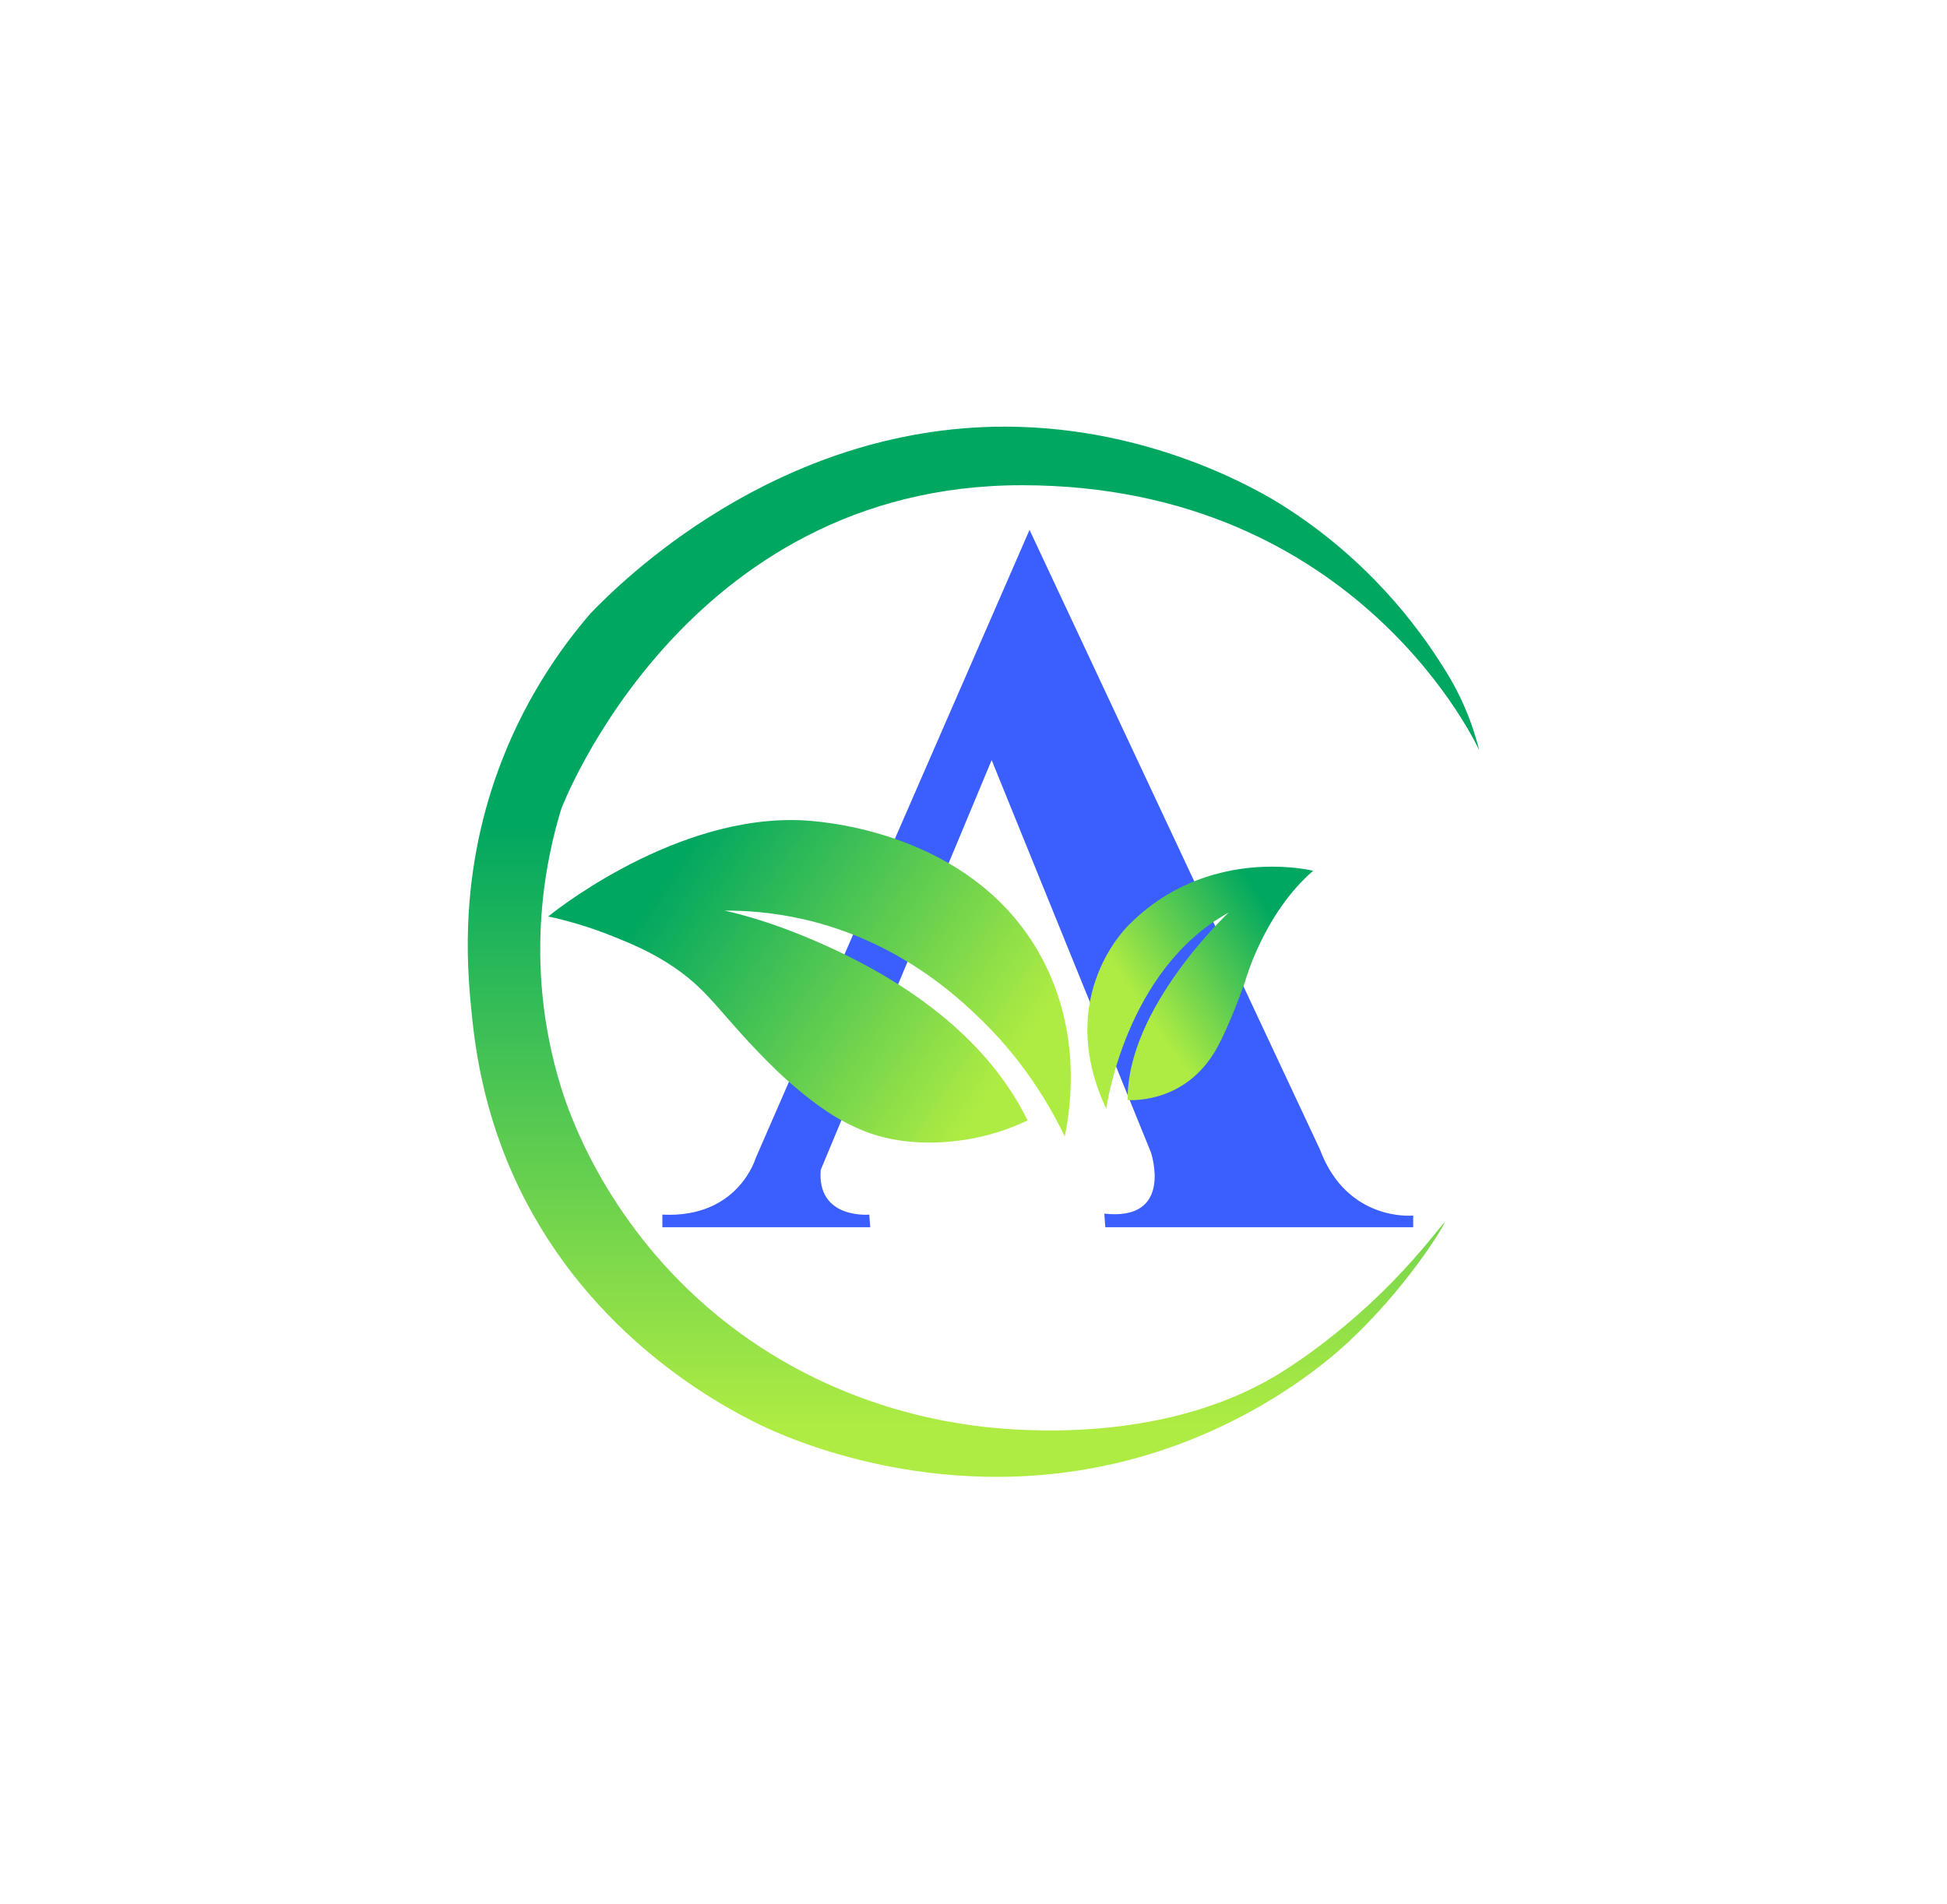
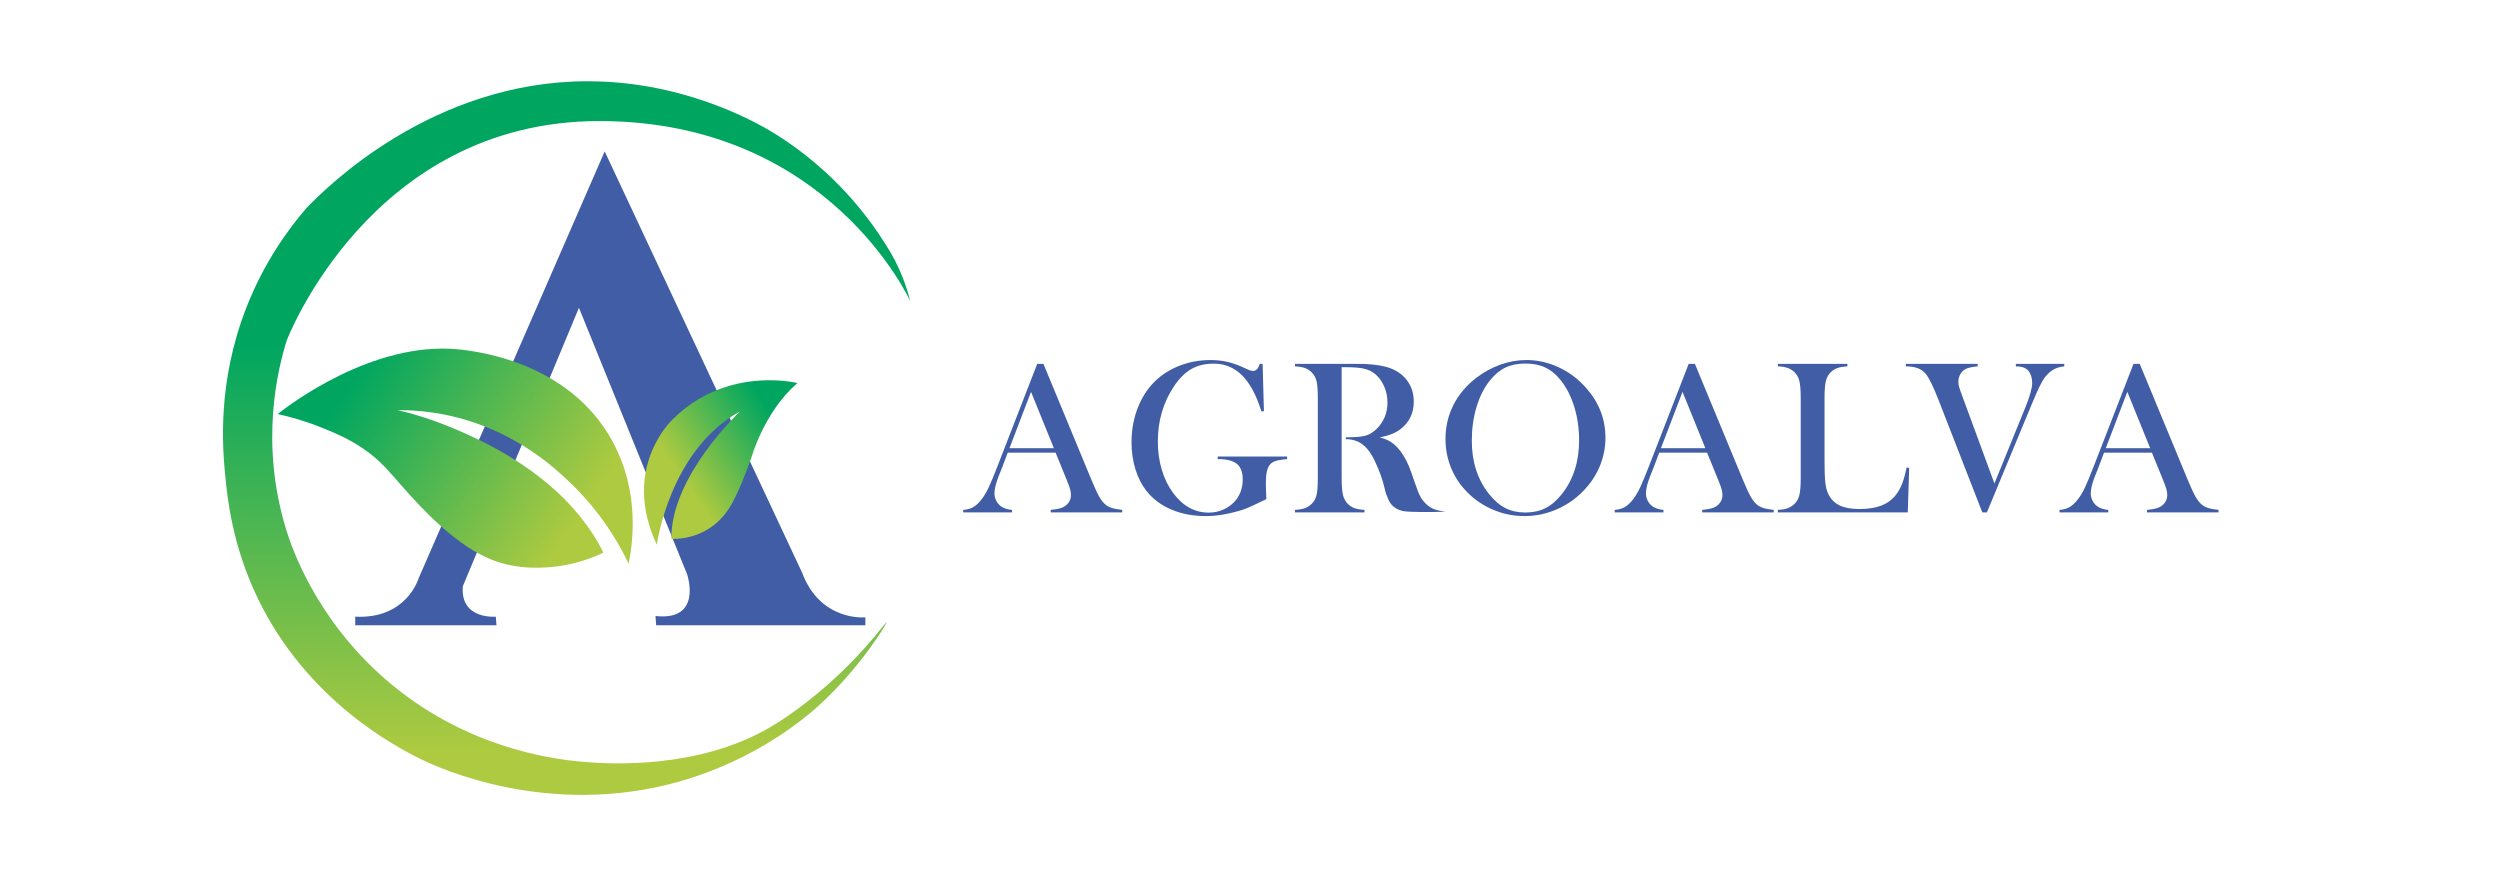
- <svg xmlns="http://www.w3.org/2000/svg" version="1.1" id="svg1" width="1472.76" height="1440" viewBox="0 0 1472.76 1440">
-   <defs id="defs1">
-     <linearGradient x1="0" y1="0" x2="1" y2="0" gradientUnits="userSpaceOnUse" gradientTransform="matrix(0.1510093,573.8425,573.8425,-0.1510093,552.1963,259.3341)" spreadMethod="pad" id="linearGradient4">
-       <stop style="stop-opacity:1;stop-color:#afec43" offset="0" id="stop1" />
-       <stop style="stop-opacity:1;stop-color:#afec43" offset="0.022" id="stop2" />
-       <stop style="stop-opacity:1;stop-color:#00a760" offset="0.615" id="stop3" />
-       <stop style="stop-opacity:1;stop-color:#00a760" offset="1" id="stop4" />
+ <svg xmlns="http://www.w3.org/2000/svg" id="Capa_1" data-name="Capa 1" viewBox="0 0 1715.74 608.09">
+   <defs>
+     <style>
+       .cls-1 {
+         fill: url(#Degradado_sin_nombre_5);
+       }
+ 
+       .cls-2 {
+         fill: none;
+       }
+ 
+       .cls-3 {
+         fill: url(#Degradado_sin_nombre_4);
+       }
+ 
+       .cls-4 {
+         fill: #405da6;
+       }
+ 
+       .cls-5 {
+         clip-path: url(#clippath-1);
+       }
+ 
+       .cls-6 {
+         fill: url(#Degradado_sin_nombre_3);
+       }
+ 
+       .cls-7 {
+         clip-path: url(#clippath-2);
+       }
+ 
+       .cls-8 {
+         clip-path: url(#clippath);
+       }
+     </style>
+     <clipPath id="clippath">
+       <path class="cls-2" d="M210.27,142.86c-12.39,14.37-29,37.04-41.17,68.2-20.14,51.54-16.37,96.15-14.54,115.24,1.55,16.12,4.93,48.31,22.45,84.54,33.37,69.02,93.08,101.09,112.64,110.55,11.05,5.34,86.77,40.53,176.93,14.87,54-15.37,88.1-45.46,94.94-51.66,29.21-26.45,47.48-57.28,46.98-57.67-.33-.26-9.5,12.54-24.47,27.83-20.41,20.85-41.73,36.25-55.06,44.1-49.53,29.17-110.14,25.66-129.89,23.88-22.26-1.99-81.23-10.29-134.46-56.48-48.29-41.91-64.65-91.39-67.94-101.91-18.87-60.33-5.87-111.42,0-130.44,0,0,57.07-150.83,214.69-150.83s213.33,123.65,213.33,123.65c-2.05-8.22-5.29-17.86-10.53-28.03-2.07-4.01-4.23-7.68-6.39-11.01-11.5-18.33-34.78-50.04-75.12-75.4-7.91-4.97-55.6-34.15-121.29-36.39-2.68-.09-5.34-.14-7.98-.14-106.85,0-179.64,73.08-193.12,87.1" />
+     </clipPath>
+     <linearGradient id="Degradado_sin_nombre_4" data-name="Degradado sin nombre 4" x1="-1198.5" y1="80.47" x2="-1190.28" y2="80.47" gradientTransform="translate(5022.66 -68242.43) rotate(-89.98) scale(57.38 -57.38)" gradientUnits="userSpaceOnUse">
+       <stop offset="0" stop-color="#aeca40" />
+       <stop offset=".02" stop-color="#aeca40" />
+       <stop offset=".61" stop-color="#00a660" />
+       <stop offset="1" stop-color="#00a660" />
    </linearGradient>
-     <clipPath clipPathUnits="userSpaceOnUse" id="clipPath6">
-       <path d="M 0,1080 H 1104.571 V 0 H 0 Z" transform="translate(-584.0744,-779.3547)" id="path6" />
+     <clipPath id="clippath-1">
+       <path class="cls-2" d="M190.57,284.17c8.12,1.76,18.41,4.57,29.89,9.17,8.01,3.21,18.17,7.29,28.87,14.61,17.76,12.14,21.85,22.83,47.22,47.56,1.17,1.14,5.61,5.45,11.9,10.6,10,8.19,16.7,11.96,18.77,13.1.57.31,5.28,2.89,10.09,4.84,18.67,7.58,37.91,5.5,44.16,4.76,7.73-.92,19.42-3.21,32.61-9.51-18.34-37.37-53.67-61.82-84.41-76.94-21.36-10.51-40.85-17.33-56.9-20.89,8.76-.05,21.77.58,37.03,4.08,43.95,10.09,71.51,36.04,82.04,46.2,10.75,10.38,26.72,28.28,39.57,55.03,2.59-12.49,8.21-47.96-10.7-83.23-29.72-55.44-94.62-63.42-111.93-64.2-1.68-.08-3.35-.11-5.03-.11-58.6,0-113.18,44.95-113.18,44.95" />
    </clipPath>
-     <linearGradient x1="0" y1="0" x2="1" y2="0" gradientUnits="userSpaceOnUse" gradientTransform="matrix(244.3075,-167.9345,-167.9345,-244.3075,362.546,617.1081)" spreadMethod="pad" id="linearGradient9">
-       <stop style="stop-opacity:1;stop-color:#00a760" offset="0" id="stop6" />
-       <stop style="stop-opacity:1;stop-color:#00a760" offset="0.112" id="stop7" />
-       <stop style="stop-opacity:1;stop-color:#afec43" offset="0.853" id="stop8" />
-       <stop style="stop-opacity:1;stop-color:#afec43" offset="1" id="stop9" />
+     <linearGradient id="Degradado_sin_nombre_5" data-name="Degradado sin nombre 5" x1="-1148.43" y1="127.57" x2="-1140.21" y2="127.57" gradientTransform="translate(-3466.83 34249.63) rotate(90) scale(29.65 -29.65)" gradientUnits="userSpaceOnUse">
+       <stop offset="0" stop-color="#00a660" />
+       <stop offset=".11" stop-color="#00a660" />
+       <stop offset=".85" stop-color="#aeca40" />
+       <stop offset="1" stop-color="#aeca40" />
    </linearGradient>
-     <linearGradient x1="0" y1="0" x2="1" y2="0" gradientUnits="userSpaceOnUse" gradientTransform="matrix(105.7597,72.28142,72.28142,-105.7597,618.9688,485.9005)" spreadMethod="pad" id="linearGradient12">
-       <stop style="stop-opacity:1;stop-color:#afec43" offset="0" id="stop10" />
-       <stop style="stop-opacity:1;stop-color:#afec43" offset="0.281" id="stop11" />
-       <stop style="stop-opacity:1;stop-color:#00a760" offset="1" id="stop12" />
+     <clipPath id="clippath-2">
+       <path class="cls-2" d="M461.65,287.8s-35.78,33.06-10.87,86.06c0,0,8.61-64.77,57.07-91.49,0,0-47.56,44.39-47.1,87.41,0,0,24.91,2.27,39.86-21.29,0,0,5.44-7.43,14.95-34.06,0,0,8.61-31.61,31.71-51.54,0,0-7.64-1.93-19.18-1.93-17.52,0-44.03,4.45-66.42,26.84" />
+     </clipPath>
+     <linearGradient id="Degradado_sin_nombre_3" data-name="Degradado sin nombre 3" x1="-1101.95" y1="19.16" x2="-1093.73" y2="19.16" gradientTransform="translate(14551.49 562.8) scale(12.81 -12.81)" gradientUnits="userSpaceOnUse">
+       <stop offset="0" stop-color="#aeca40" />
+       <stop offset=".28" stop-color="#aeca40" />
+       <stop offset="1" stop-color="#00a660" />
    </linearGradient>
  </defs>
-   <g id="layer-MC0">
-     <path id="path4" d="m 335.003,731.966 c -15.072,-17.485 -35.276,-45.061 -50.092,-82.972 v 0 c -24.502,-62.7 -19.919,-116.975 -17.686,-140.201 v 0 c 1.885,-19.608 5.998,-58.771 27.314,-102.858 v 0 C 335.14,321.961 407.783,282.943 431.579,271.439 v 0 c 13.441,-6.499 105.569,-49.315 215.253,-18.087 v 0 c 65.697,18.704 107.18,55.313 115.505,62.851 v 0 c 35.542,32.183 57.763,69.685 57.156,70.164 v 0 c -0.403,0.32 -11.556,-15.256 -29.766,-33.862 v 0 C 764.896,327.133 738.958,308.399 722.74,298.848 v 0 C 662.482,263.355 588.738,267.628 564.717,269.801 v 0 c -27.076,2.417 -98.829,12.523 -163.589,68.72 v 0 c -58.755,50.986 -78.654,111.19 -82.656,123.984 v 0 c -22.957,73.404 -7.142,135.557 0,158.7 v 0 c 0,0 69.432,183.498 261.194,183.498 v 0 c 191.763,0 259.541,-150.435 259.541,-150.435 v 0 c -2.491,10.006 -6.431,21.724 -12.812,34.096 v 0 c -2.517,4.881 -5.145,9.342 -7.774,13.392 v 0 c -13.988,22.301 -42.311,60.883 -91.389,91.737 v 0 c -9.621,6.047 -67.643,41.553 -147.566,44.272 v 0 c -3.262,0.111 -6.498,0.165 -9.71,0.165 v 0 c -129.991,0 -218.548,-88.907 -234.953,-105.964" transform="matrix(1.333333,0,0,-1.333333,0,1440)" style="fill:url(#linearGradient4);stroke:none" />
-     <path id="path5" d="m 0,0 -155.394,-356.524 c 0,0 -9.919,-34.165 -52.9,-31.961 v -7.163 h 117.923 l -0.551,7.163 c 0,0 -29.756,-2.755 -27.552,25.348 l 96.983,232.54 90.371,-222.621 c 0,0 13.225,-39.124 -26.45,-34.716 l 0.551,-7.714 h 174.681 v 6.612 c 0,0 -37.471,-3.857 -52.9,37.471 z" style="fill:#3b5ffe;fill-opacity:1;fill-rule:nonzero;stroke:none" transform="matrix(1.333333,0,0,-1.333333,778.7659,400.8604)" clip-path="url(#clipPath6)" />
-     <path id="path9" d="m 311.033,560.039 c 9.885,-2.146 22.402,-5.554 36.369,-11.158 v 0 c 9.748,-3.91 22.102,-8.868 35.129,-17.771 v 0 c 21.612,-14.772 26.585,-27.771 57.446,-57.859 v 0 c 1.421,-1.385 6.821,-6.625 14.479,-12.893 v 0 c 12.172,-9.961 20.312,-14.547 22.833,-15.932 v 0 c 0.69,-0.379 6.421,-3.51 12.281,-5.891 v 0 c 22.712,-9.228 46.122,-6.69 53.728,-5.786 v 0 c 9.406,1.118 23.63,3.9 39.674,11.572 v 0 c -22.317,45.461 -65.298,75.217 -102.701,93.608 v 0 c -25.991,12.781 -49.702,21.079 -69.224,25.417 v 0 c 10.653,0.059 26.491,-0.7 45.048,-4.959 v 0 c 53.467,-12.272 86.999,-43.842 99.807,-56.207 v 0 c 13.082,-12.629 32.514,-34.406 48.147,-66.952 v 0 c 3.149,15.191 9.986,58.353 -13.02,101.264 v 0 c -36.157,67.445 -115.113,77.154 -136.174,78.101 v 0 c -2.048,0.092 -4.081,0.137 -6.122,0.136 v 0 c -71.288,-0.005 -137.7,-54.69 -137.7,-54.69" transform="matrix(1.333333,0,0,-1.333333,0,1440)" style="fill:url(#linearGradient9);stroke:none" />
-     <path id="path12" d="m 640.831,555.631 c 0,0 -43.532,-40.225 -13.224,-104.698 v 0 c 0,0 10.47,78.8 69.431,111.31 v 0 c 0,0 -57.86,-54.001 -57.308,-106.35 v 0 c 0,0 30.307,-2.756 48.491,25.899 v 0 c 0,0 6.613,9.043 18.184,41.441 v 0 c 0,0 10.47,38.46 38.574,62.706 v 0 c 0,0 -9.297,2.345 -23.334,2.345 v 0 c -21.317,10e-4 -53.568,-5.408 -80.814,-32.653" transform="matrix(1.333333,0,0,-1.333333,0,1440)" style="fill:url(#linearGradient12);stroke:none" />
+   <g class="cls-8">
+     <rect class="cls-3" x="148.89" y="55.7" width="475.88" height="506.29" />
  </g>
+   <path class="cls-4" d="M415,103.91l-127.73,293.04s-8.15,28.08-43.48,26.27v5.89h96.93l-.45-5.89s-24.46,2.26-22.65-20.83l79.71-191.14,74.28,182.98s10.87,32.16-21.74,28.53l.45,6.34h143.58v-5.43s-30.8,3.17-43.48-30.8L415,103.91Z" />
+   <g class="cls-5">
+     <rect class="cls-1" x="181.76" y="169.64" width="266.68" height="291.57" transform="translate(-123.33 396.41) rotate(-55.5)" />
+   </g>
+   <g class="cls-7">
+     <rect class="cls-6" x="404.6" y="236.56" width="163.92" height="161.7" transform="translate(-94.24 329.9) rotate(-34.35)" />
+   </g>
+   <path class="cls-4" d="M770.17,351.65h-49.07v-1.72c4.43-.4,7.52-1.14,9.26-2.24,3.09-1.94,4.63-4.63,4.63-8.07,0-2.04-.7-4.78-2.09-8.21l-1.27-3.14-7.17-17.62h-32.86l-3.88,10.31-1.87,4.63c-2.24,5.48-3.36,9.78-3.36,12.92,0,1.84.41,3.56,1.23,5.15.82,1.59,1.93,2.89,3.32,3.88,1.94,1.34,4.43,2.14,7.47,2.39v1.72h-33.46v-1.72c2.64-.15,4.95-.8,6.95-1.94,1.99-1.14,3.93-2.99,5.83-5.53,1.59-2.04,3.15-4.67,4.67-7.88,1.52-3.21,3.52-8.03,6.01-14.45l27.33-70.42h4.26l32.49,78.49c2.44,5.93,4.38,10.16,5.82,12.7,1.44,2.54,3.01,4.46,4.71,5.75,1.2.9,2.56,1.58,4.11,2.05,1.54.47,3.86.88,6.95,1.23v1.72ZM723.27,307.59l-15.68-38.68-14.79,38.68h30.47Z" />
+   <path class="cls-4" d="M866.53,249.71l.9,32.49-1.72.15c-3.44-11.05-7.84-19.28-13.22-24.68-5.38-5.4-11.87-8.1-19.49-8.1-5.93,0-11.02,1.21-15.27,3.62-4.26,2.42-8.23,6.34-11.91,11.76-7.47,11.1-11.2,23.8-11.2,38.09,0,6.82.9,13.26,2.69,19.31,1.79,6.05,4.41,11.39,7.84,16.02,6.67,8.96,14.81,13.44,24.42,13.44,3.78,0,7.34-.8,10.68-2.39,3.33-1.59,6.07-3.78,8.21-6.57,2.94-3.88,4.41-8.49,4.41-13.82,0-4.93-1.33-8.49-4-10.68-2.66-2.19-7.06-3.29-13.18-3.29v-1.72h47.65v1.72c-4.38.4-7.46,1.01-9.22,1.83-1.77.82-3.07,2.23-3.92,4.22-1.59,3.75-1.49,10.21-1.42,13.07.07,2.58.16,5.37.3,8.36-1.01.49-2.49,1.21-4.27,2.06-4.35,2.07-6.52,3.11-8.33,3.87-4.22,1.78-7.62,2.59-10.7,3.33-3.83.91-10.19,2.39-18.15,2.39-8.76,0-16.67-1.49-23.71-4.48-7.05-2.99-12.76-7.27-17.14-12.84-3.29-4.18-5.81-9.16-7.58-14.94-1.77-5.77-2.65-11.9-2.65-18.37,0-8.91,1.59-17.2,4.78-24.87,3.19-7.67,7.67-13.99,13.44-18.97,4.73-4.03,10.18-7.14,16.36-9.33,6.17-2.19,12.7-3.29,19.57-3.29,3.98,0,7.68.37,11.09,1.12,3.41.75,7.03,1.97,10.87,3.66l4.41,2.02c1.09.45,2.09.67,2.99.67,1.99,0,3.51-1.62,4.56-4.85h1.94Z" />
+   <path class="cls-4" d="M987.23,350.33c-1.27-.25-3.09-.76-5.05-1.86-.89-.5-2.9-1.73-5.04-4.26-2.72-3.22-3.81-6.39-5.04-9.88-3.03-8.63-4.54-12.95-5.23-14.53-2.69-6.16-5.27-9.99-8.14-12.98-1.64-1.71-3.05-2.81-4.45-3.68-2.9-1.8-5.65-2.54-7.46-2.87,3.63-.8,6.54-1.64,8.7-2.54,2.17-.9,4.14-2.04,5.94-3.44,5.87-4.68,8.81-10.9,8.81-18.67,0-5.23-1.36-9.82-4.07-13.78-2.71-3.96-6.53-6.93-11.46-8.92-4.38-1.74-10.43-2.79-18.15-3.14-1.89-.05-5.85-.08-11.87-.08h-36v1.72c2.84.15,5.15.55,6.95,1.19,1.79.65,3.36,1.69,4.71,3.14,1.59,1.59,2.66,3.61,3.21,6.05.55,2.44.82,6.22.82,11.35v55.04c0,5.13-.27,8.91-.82,11.35-.55,2.44-1.62,4.46-3.21,6.05-1.34,1.39-2.9,2.43-4.67,3.1-1.77.67-4.1,1.08-6.98,1.23v1.72h47.72v-1.72c-2.89-.15-5.22-.56-6.98-1.23-1.77-.67-3.32-1.71-4.67-3.1-1.54-1.59-2.6-3.62-3.17-6.09-.57-2.46-.86-6.24-.86-11.31v-76.17h3.06c5.33,0,9.43.34,12.32,1.01,2.89.67,5.38,1.86,7.47,3.55,2.69,2.24,4.79,5.09,6.31,8.55,1.52,3.46,2.28,7.16,2.28,11.09,0,7.37-2.61,13.54-7.84,18.52-2.34,2.19-4.84,3.63-7.51,4.33-2.66.7-7.08,1.05-13.26,1.05.02.44.03.88.05,1.31,1.5-.04,3.81.07,6.45.96,0,0,2.33.65,4.33,2.13,2.52,1.86,5.35,4.36,8.74,11.13,3.03,6.05,5.94,14.1,7.15,19.74.61,2.87,1.22,4.3,2.42,7.17.44,1.04.95,2.17,1.94,3.39.28.35,1.37,1.66,3.2,2.81,3.12,1.96,6.44,2.23,7.84,2.32,4.8.33,14.07.52,26.15.1-1.54-.28-3.09-.57-4.63-.85Z" />
+   <path class="cls-4" d="M992.03,301.35c0-8.37,1.79-16.13,5.38-23.28,3.58-7.15,8.81-13.39,15.68-18.72,5.13-3.93,10.65-6.96,16.58-9.08,5.92-2.12,11.9-3.18,17.92-3.18,7.67,0,15.09,1.68,22.26,5.04,7.17,3.36,13.44,8.11,18.82,14.24,8.76,9.96,13.14,21.3,13.14,34,0,6.38-1.15,12.53-3.44,18.46-2.29,5.93-5.63,11.34-10.01,16.22-5.38,6.08-11.74,10.79-19.08,14.12-7.34,3.34-15.02,5.01-23.04,5.01s-15.48-1.62-22.7-4.86c-7.22-3.24-13.44-7.82-18.67-13.75-4.13-4.63-7.31-9.9-9.52-15.81-2.22-5.9-3.32-12.04-3.32-18.42ZM1010.1,302.48c0,14.45,3.93,26.63,11.8,36.55,3.53,4.43,7.28,7.66,11.24,9.68,3.96,2.02,8.53,3.03,13.7,3.03s9.82-1,13.78-2.99c3.96-1.99,7.73-5.23,11.31-9.72,7.87-9.96,11.8-22.25,11.8-36.84,0-8.02-1.08-15.61-3.25-22.76-2.17-7.15-5.22-13.22-9.15-18.2-3.19-4.08-6.73-7.06-10.64-8.93-3.91-1.87-8.53-2.8-13.85-2.8s-9.85.92-13.7,2.77c-3.86,1.84-7.43,4.83-10.72,8.97-3.93,4.93-6.97,10.99-9.11,18.16-2.14,7.17-3.21,14.87-3.21,23.09Z" />
+   <path class="cls-4" d="M1217.28,351.65h-49.07v-1.72c4.43-.4,7.52-1.14,9.26-2.24,3.09-1.94,4.63-4.63,4.63-8.07,0-2.04-.7-4.78-2.09-8.21l-1.27-3.14-7.17-17.62h-32.86l-3.88,10.31-1.87,4.63c-2.24,5.48-3.36,9.78-3.36,12.92,0,1.84.41,3.56,1.23,5.15.82,1.59,1.93,2.89,3.32,3.88,1.94,1.34,4.43,2.14,7.47,2.39v1.72h-33.46v-1.72c2.64-.15,4.95-.8,6.94-1.94,1.99-1.14,3.93-2.99,5.83-5.53,1.59-2.04,3.15-4.67,4.67-7.88,1.52-3.21,3.52-8.03,6.01-14.45l27.33-70.42h4.26l32.49,78.49c2.44,5.93,4.38,10.16,5.83,12.7,1.44,2.54,3.01,4.46,4.7,5.75,1.2.9,2.56,1.58,4.11,2.05,1.54.47,3.86.88,6.95,1.23v1.72ZM1170.38,307.59l-15.68-38.68-14.79,38.68h30.47Z" />
+   <path class="cls-4" d="M1220.14,351.65v-1.79c5.03,0,8.91-1.42,11.65-4.26,1.54-1.59,2.6-3.62,3.17-6.09.57-2.46.86-6.24.86-11.31v-55.04c0-5.28-.31-9.17-.93-11.69-.62-2.51-1.78-4.57-3.47-6.16-1.39-1.29-2.95-2.24-4.67-2.84-1.72-.6-3.92-.95-6.61-1.05v-1.72h47.72v1.72c-2.74.15-4.98.52-6.72,1.12-1.74.6-3.29,1.54-4.63,2.84-1.69,1.64-2.84,3.71-3.44,6.2-.6,2.49-.9,6.35-.9,11.58v43.09c0,6.62.17,11.55.52,14.79.35,3.24,1.02,5.88,2.02,7.92,1.74,3.58,4.33,6.21,7.77,7.88,3.44,1.67,7.99,2.5,13.67,2.5s10.92-.78,14.97-2.35c4.06-1.57,7.38-4,9.97-7.28,1.74-2.24,3.17-4.78,4.29-7.62,1.12-2.84,2.15-6.57,3.1-11.2l1.79.15-.97,30.62h-89.17Z" />
+   <path class="cls-4" d="M1307.98,249.71h49.29v1.72c-3.73.35-6.42.92-8.07,1.72-1.54.75-2.79,1.9-3.73,3.47-.95,1.57-1.42,3.27-1.42,5.12,0,1.3.12,2.44.37,3.44.25,1,1,3.16,2.24,6.5l22.11,60.12,21.43-52.72c2.99-7.42,4.48-12.82,4.48-16.21,0-1.89-.3-3.66-.9-5.3-.6-1.64-1.39-2.91-2.39-3.81-1-.85-2.09-1.44-3.29-1.79-1.19-.35-2.74-.52-4.63-.52v-1.72h33.23v1.72c-2.74.25-5.12.92-7.13,2.02-2.02,1.1-3.95,2.76-5.79,5-1.25,1.59-2.55,3.77-3.92,6.53-1.37,2.76-3.25,7.03-5.64,12.81l-30.62,73.86h-3.14l-29.72-76.32c-3.88-10.01-6.99-16.36-9.33-19.04-1.49-1.69-3.32-2.92-5.49-3.7-2.17-.77-4.82-1.16-7.95-1.16v-1.72Z" />
+   <path class="cls-4" d="M1522.56,351.65h-49.07v-1.72c4.43-.4,7.52-1.14,9.26-2.24,3.09-1.94,4.63-4.63,4.63-8.07,0-2.04-.7-4.78-2.09-8.21l-1.27-3.14-7.17-17.62h-32.86l-3.88,10.31-1.87,4.63c-2.24,5.48-3.36,9.78-3.36,12.92,0,1.84.41,3.56,1.23,5.15.82,1.59,1.93,2.89,3.32,3.88,1.94,1.34,4.43,2.14,7.47,2.39v1.72h-33.46v-1.72c2.64-.15,4.95-.8,6.94-1.94,1.99-1.14,3.93-2.99,5.83-5.53,1.59-2.04,3.15-4.67,4.67-7.88,1.52-3.21,3.52-8.03,6.01-14.45l27.33-70.42h4.26l32.49,78.49c2.44,5.93,4.38,10.16,5.83,12.7,1.44,2.54,3.01,4.46,4.7,5.75,1.2.9,2.56,1.58,4.11,2.05,1.54.47,3.86.88,6.95,1.23v1.72ZM1475.66,307.59l-15.68-38.68-14.79,38.68h30.47Z" />
</svg>
